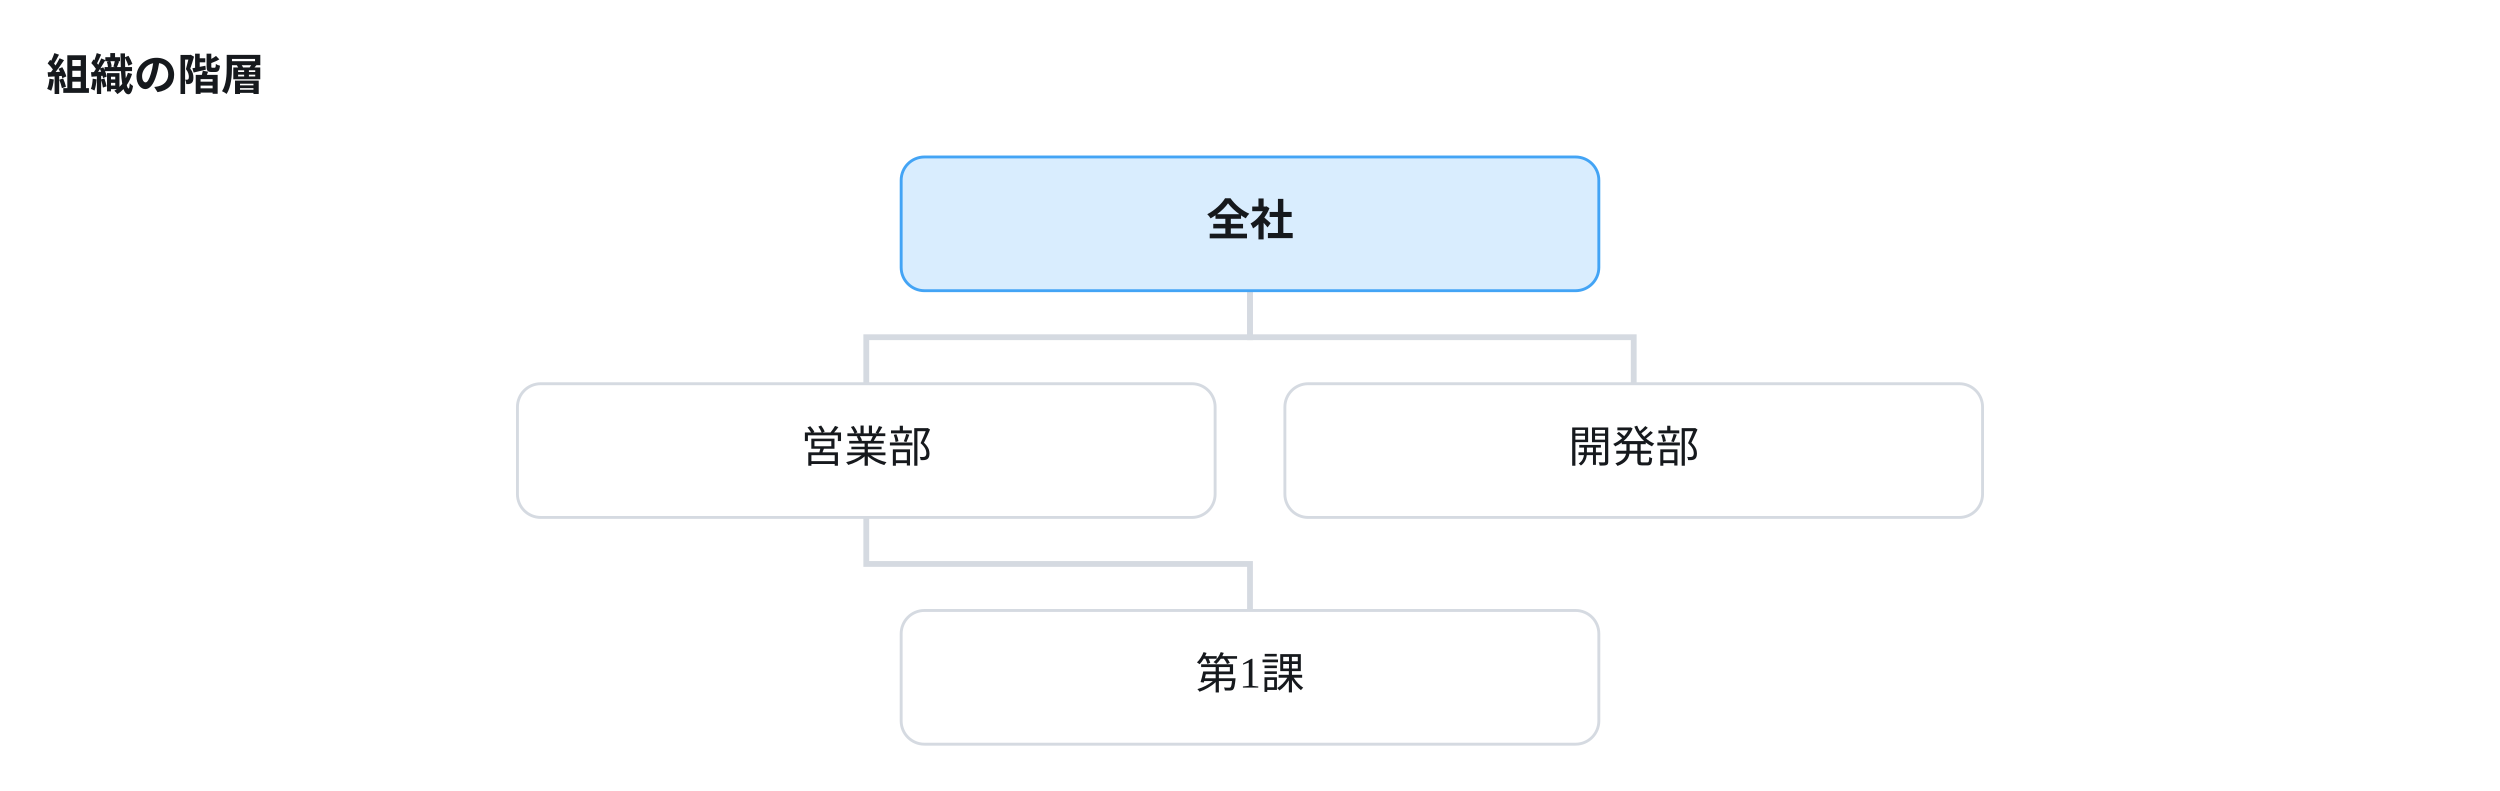
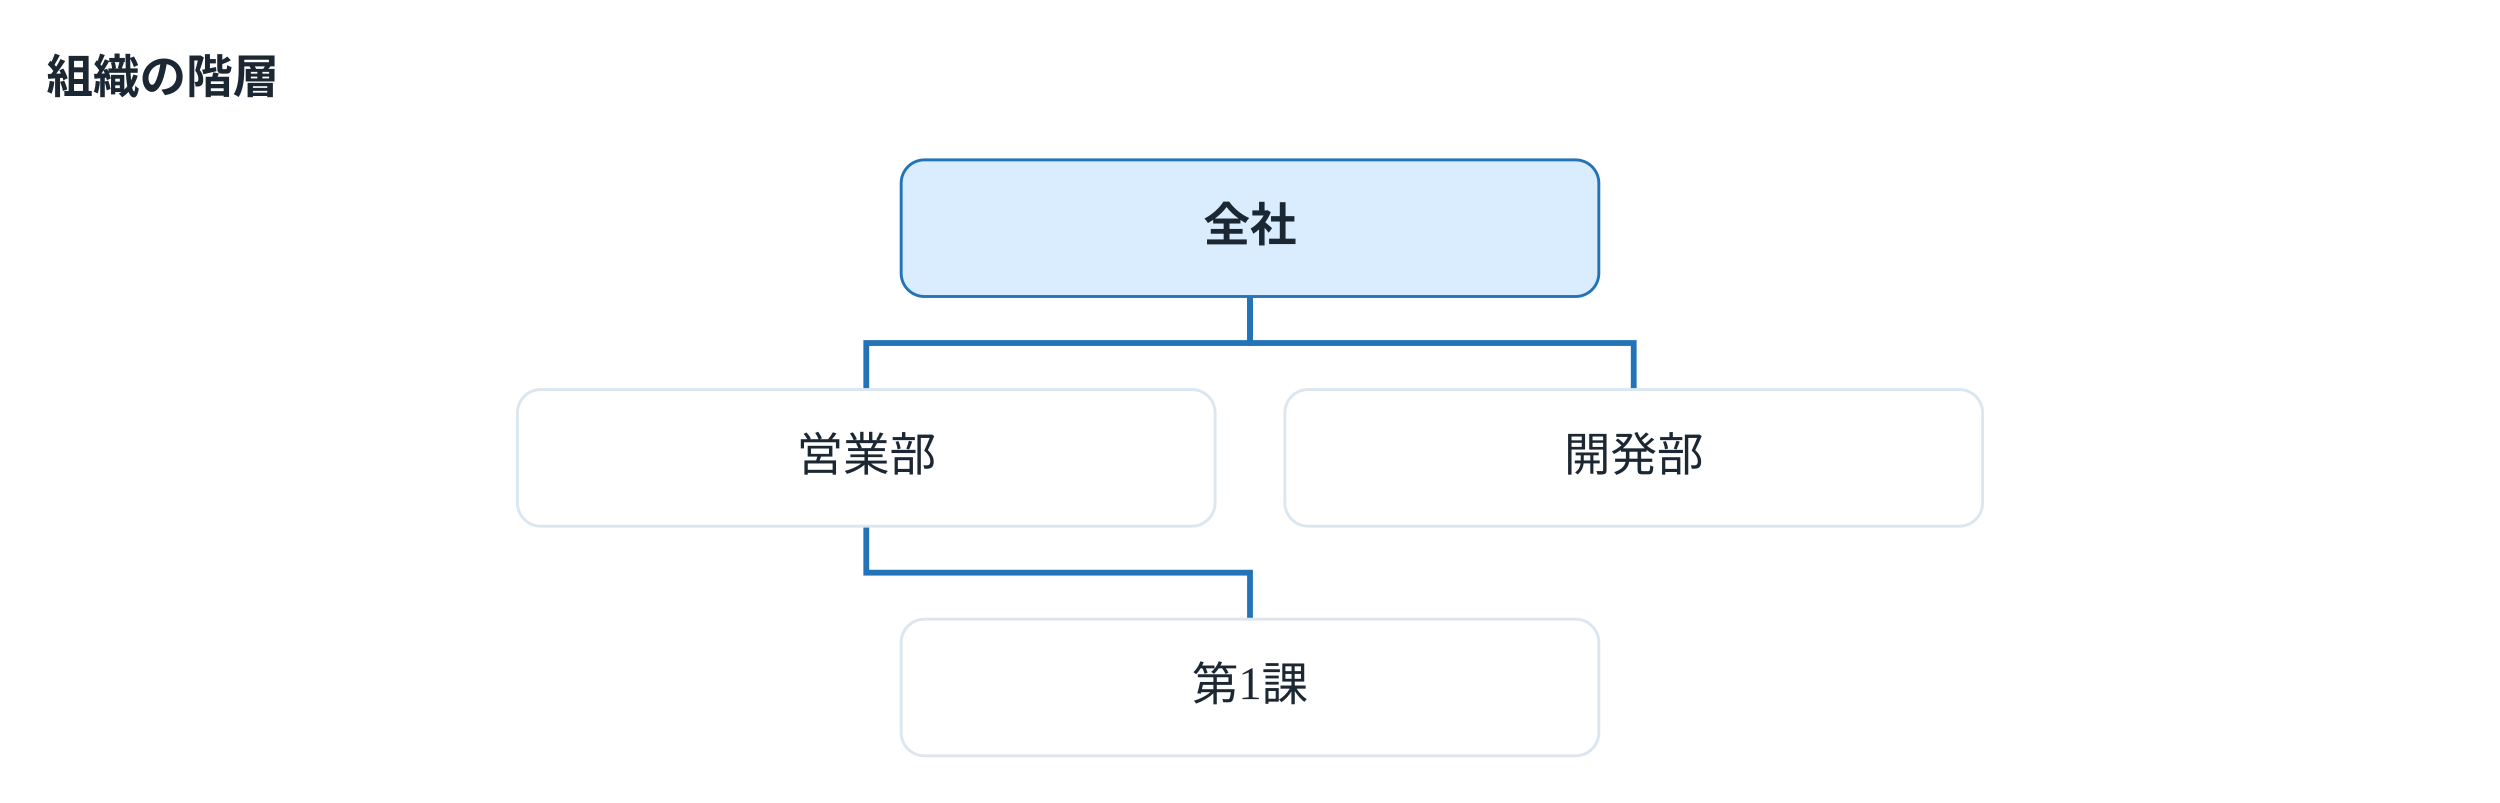
- <svg id="hbdg-dg-hier-1" role="img" viewBox="0 0 860 272">
-   <text x="16" y="31" fill="var(--ink, #16191d)" font-size="15" text-anchor="start" font-weight="700">組織の階層</text>
-   <path d="M 430 100 L 430 116 L 298 116 L 298 132" fill="none" stroke="var(--rule, #d5dae1)" stroke-width="2" aria-hidden="true" />
-   <path d="M 430 100 L 430 116 L 562 116 L 562 132" fill="none" stroke="var(--rule, #d5dae1)" stroke-width="2" aria-hidden="true" />
-   <path d="M 298 178 L 298 194 L 430 194 L 430 210" fill="none" stroke="var(--rule, #d5dae1)" stroke-width="2" aria-hidden="true" />
-   <rect x="310" y="54" width="240" height="46" rx="8" fill="var(--pop-primary-soft, #d9edfe)" stroke="var(--pop-primary, #43a4f5)" stroke-width="1" />
-   <text x="430" y="81" fill="var(--ink, #16191d)" font-size="15" text-anchor="middle" font-weight="600">全社</text>
-   <rect x="178" y="132" width="240" height="46" rx="8" fill="var(--surface, #ffffff)" stroke="var(--rule, #d5dae1)" stroke-width="1" />
-   <text x="298" y="159" fill="var(--ink, #16191d)" font-size="15" text-anchor="middle">営業部</text>
-   <rect x="442" y="132" width="240" height="46" rx="8" fill="var(--surface, #ffffff)" stroke="var(--rule, #d5dae1)" stroke-width="1" />
-   <text x="562" y="159" fill="var(--ink, #16191d)" font-size="15" text-anchor="middle">開発部</text>
-   <rect x="310" y="210" width="240" height="46" rx="8" fill="var(--surface, #ffffff)" stroke="var(--rule, #d5dae1)" stroke-width="1" />
-   <text x="430" y="237" fill="var(--ink, #16191d)" font-size="15" text-anchor="middle">第1課</text>
+ <svg id="hbdg-dg-hier-1" role="img" viewBox="0 0 860 276">
+   <text x="16" y="32" fill="var(--ink, #1b2733)" font-size="16" text-anchor="start" font-weight="700">組織の階層</text>
+   <path d="M 430 102 L 430 118 L 298 118 L 298 134" fill="none" stroke="var(--pop-primary-deep, #2273b8)" stroke-width="2" aria-hidden="true" />
+   <path d="M 430 102 L 430 118 L 562 118 L 562 134" fill="none" stroke="var(--pop-primary-deep, #2273b8)" stroke-width="2" aria-hidden="true" />
+   <path d="M 298 181 L 298 197 L 430 197 L 430 213" fill="none" stroke="var(--pop-primary-deep, #2273b8)" stroke-width="2" aria-hidden="true" />
+   <rect x="310" y="55" width="240" height="47" rx="8" fill="var(--pop-primary-soft, #d9edfe)" stroke="var(--pop-primary-deep, #2273b8)" stroke-width="1" />
+   <text x="430" y="83" fill="var(--ink, #1b2733)" font-size="16" text-anchor="middle" font-weight="600">全社</text>
+   <rect x="178" y="134" width="240" height="47" rx="8" fill="var(--surface, #ffffff)" stroke="var(--line, #dbe6ef)" stroke-width="1" />
+   <text x="298" y="162" fill="var(--ink, #1b2733)" font-size="16" text-anchor="middle">営業部</text>
+   <rect x="442" y="134" width="240" height="47" rx="8" fill="var(--surface, #ffffff)" stroke="var(--line, #dbe6ef)" stroke-width="1" />
+   <text x="562" y="162" fill="var(--ink, #1b2733)" font-size="16" text-anchor="middle">開発部</text>
+   <rect x="310" y="213" width="240" height="47" rx="8" fill="var(--surface, #ffffff)" stroke="var(--line, #dbe6ef)" stroke-width="1" />
+   <text x="430" y="241" fill="var(--ink, #1b2733)" font-size="16" text-anchor="middle">第1課</text>
</svg>
